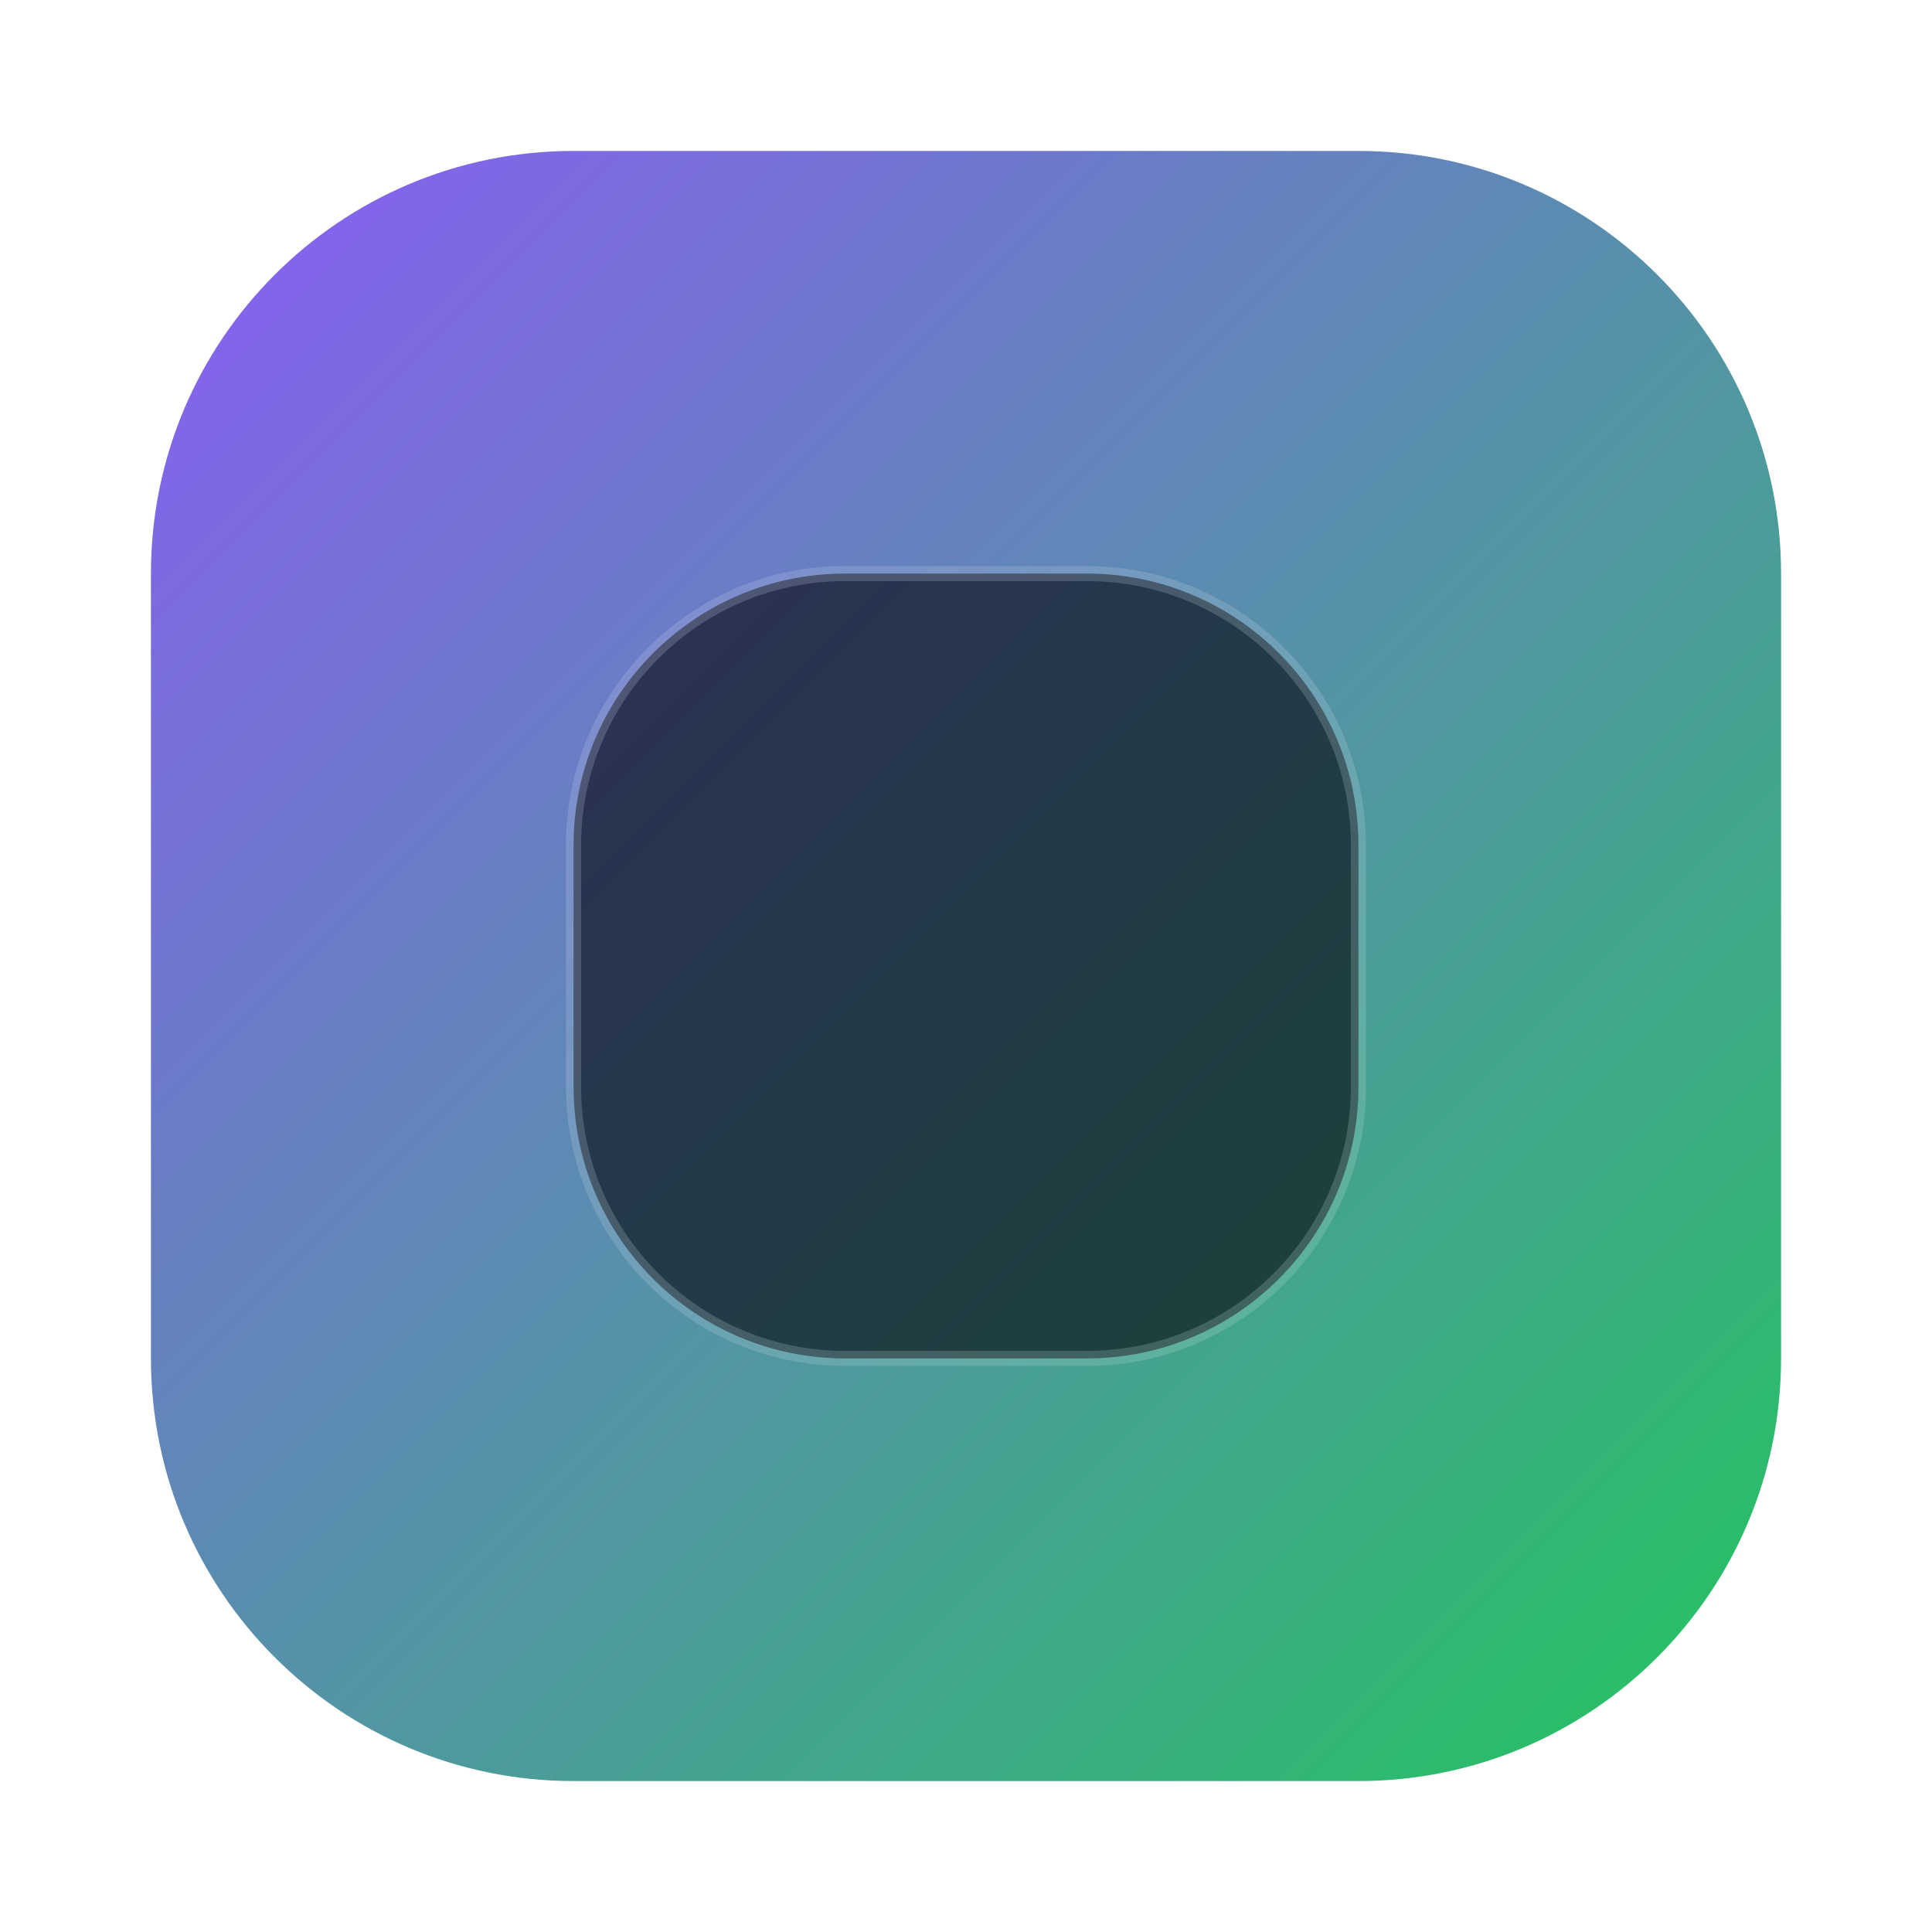
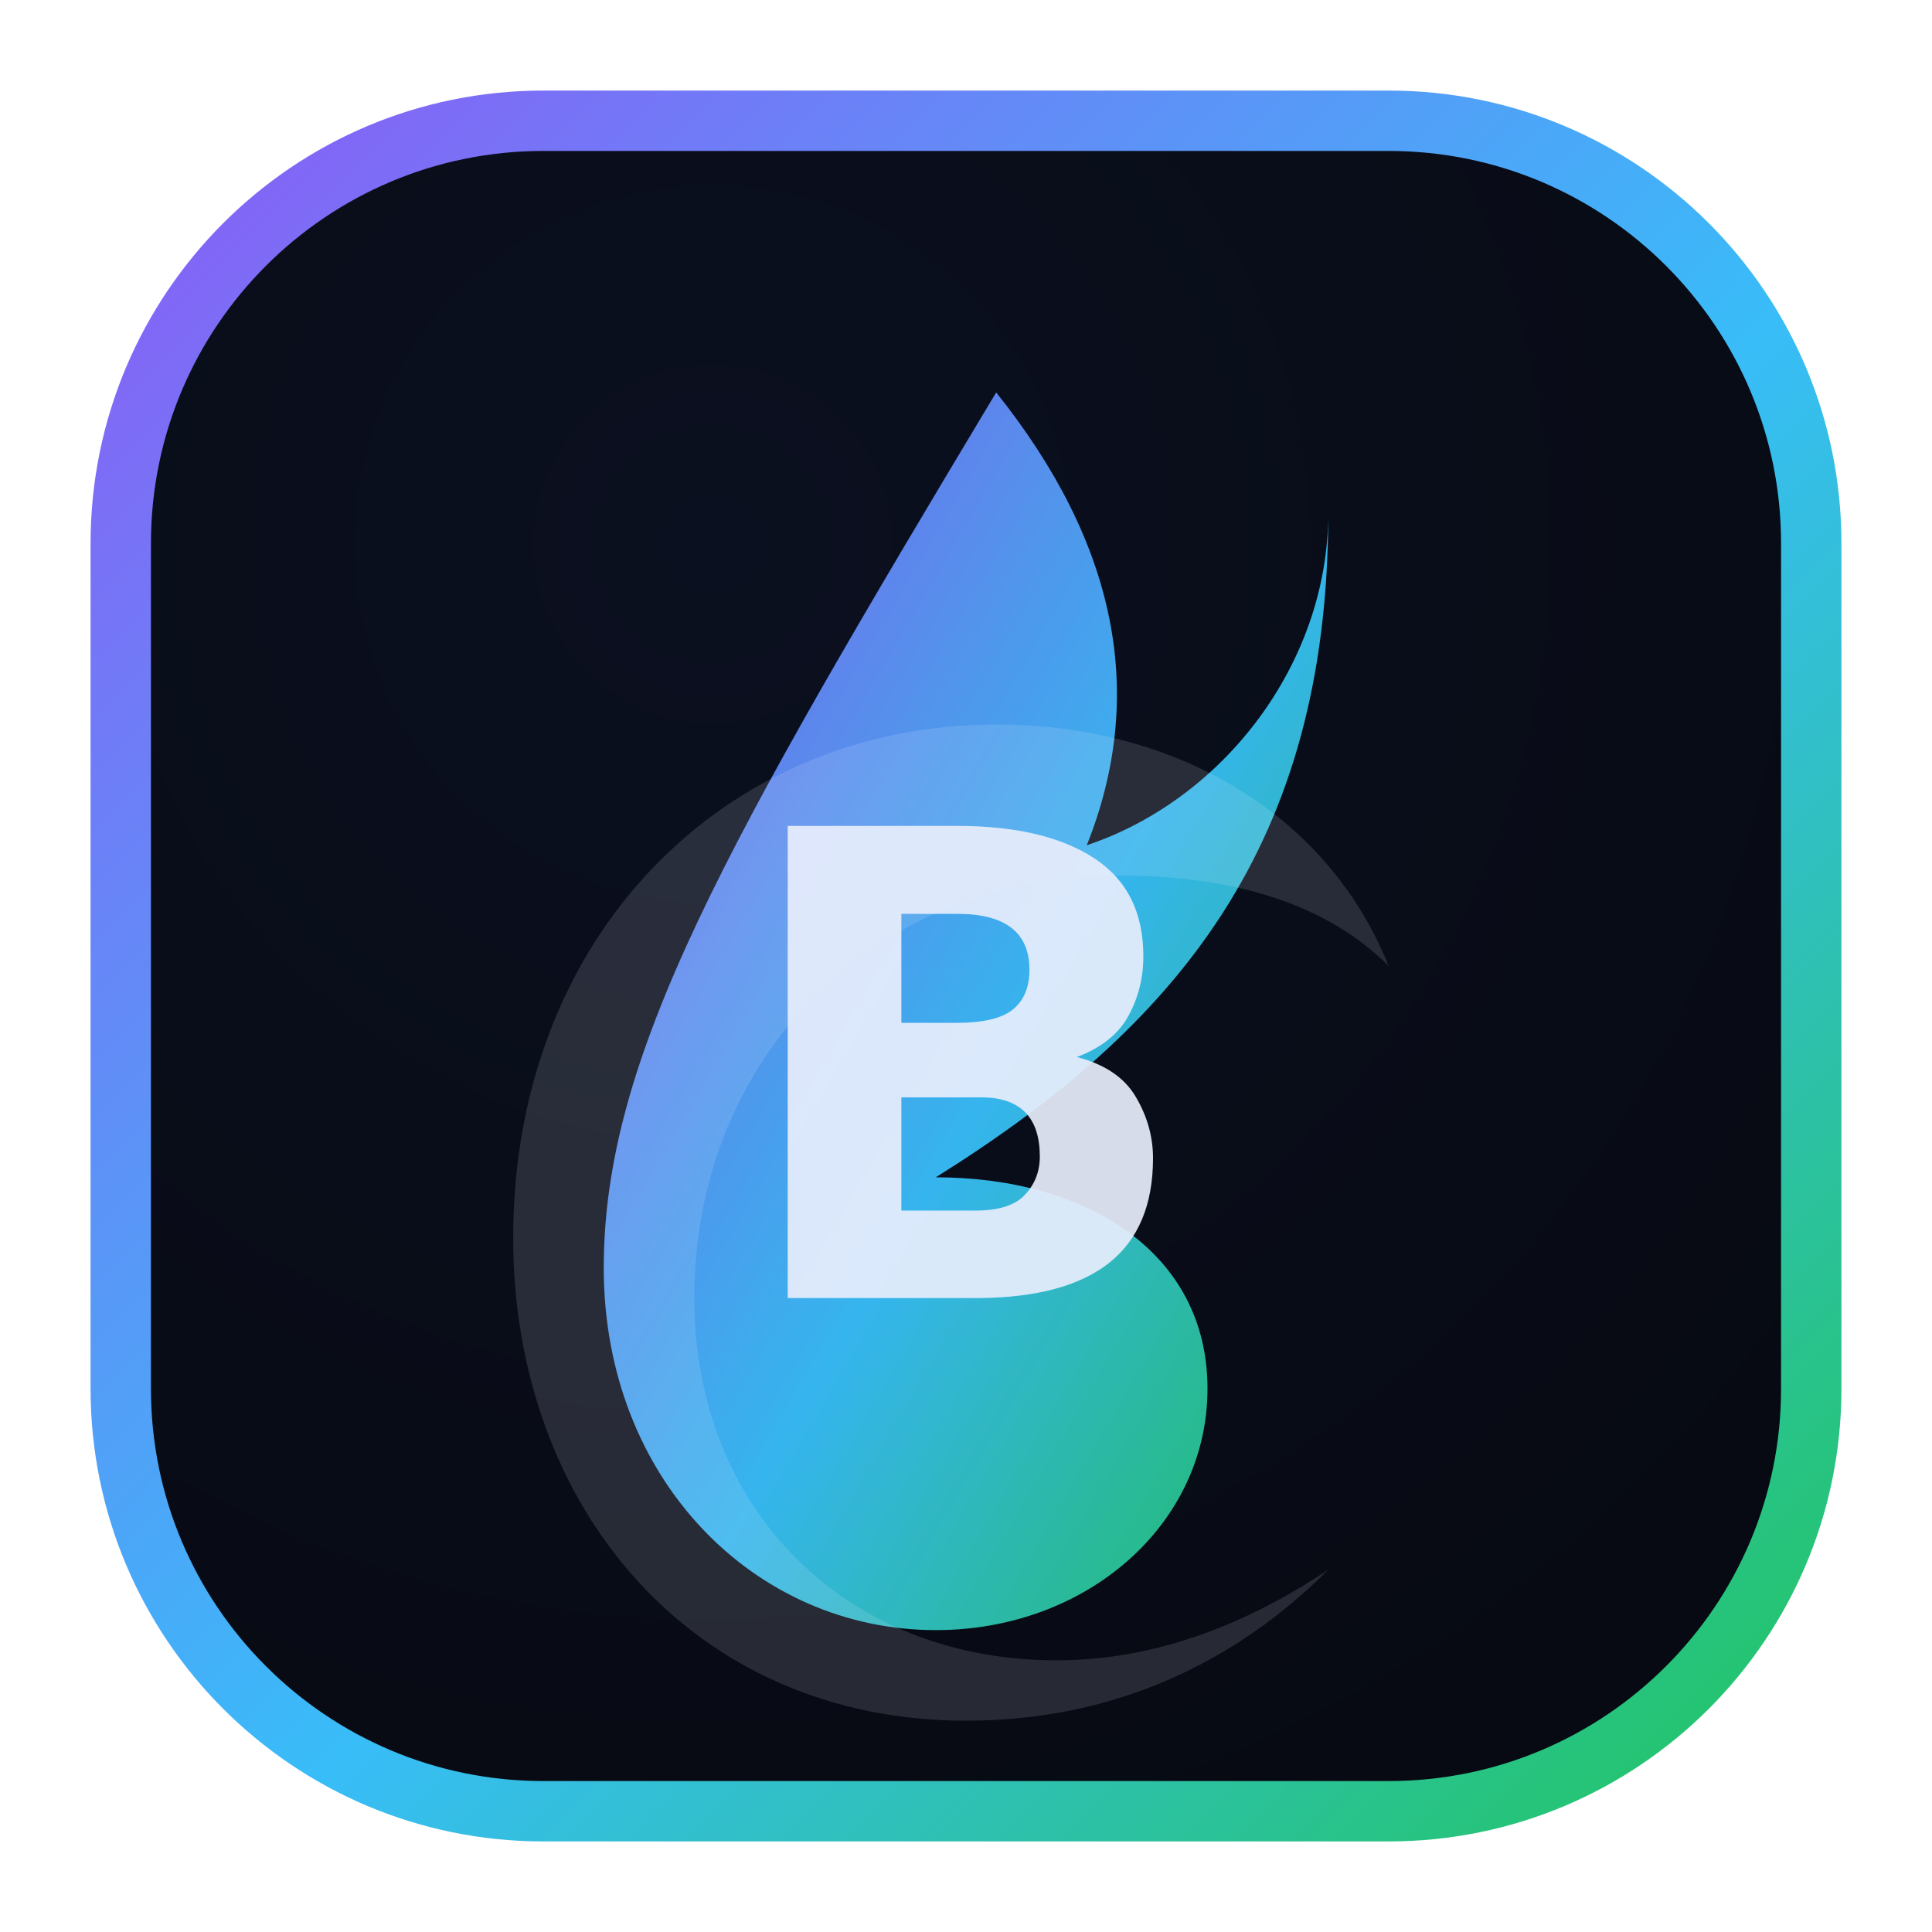
<svg xmlns="http://www.w3.org/2000/svg" width="128" height="128" viewBox="0 0 128 128">
  <defs>
    <linearGradient id="g" x1="0" x2="1" y1="0" y2="1">
      <stop offset="0" stop-color="#8b5cf6" />
+       <stop offset="0.55" stop-color="#38bdf8" />
      <stop offset="1" stop-color="#22c55e" />
    </linearGradient>
+     <radialGradient id="bg" cx="35%" cy="25%" r="85%">
+       <stop offset="0" stop-color="#0b1020" />
+       <stop offset="1" stop-color="#070a12" />
+     </radialGradient>
  </defs>
-   <rect x="10" y="10" width="108" height="108" rx="28" fill="url(#g)" />
-   <rect x="38" y="38" width="52" height="52" rx="18" fill="#070a12" opacity="0.65" stroke="rgba(255,255,255,0.22)" />
+   <rect x="8" y="8" width="112" height="112" rx="28" fill="url(#bg)" />
+   <rect x="8" y="8" width="112" height="112" rx="28" fill="none" stroke="url(#g)" stroke-width="4" />
+   <path d="M66 26c8 10 10 20 6 30 9-3 16-12 16-22 0 22-10 34-26 44 10 0 18 5 18 14 0 9-8 16-18 16-12 0-22-10-22-24 0-14 8-28 26-58z" fill="url(#g)" opacity="0.95" />
+   <path d="M46 86c0-16 12-28 28-28 8 0 14 2 18 6-4-10-14-16-26-16-18 0-32 14-32 34 0 18 12 32 30 32 10 0 18-4 24-10-6 4-12 6-18 6-14 0-24-10-24-24z" fill="#e8eefc" opacity="0.14" />
+   <text x="64" y="86" text-anchor="middle" font-family="system-ui, -apple-system, Segoe UI, Roboto, Arial" font-size="44" font-weight="900" fill="#e8eefc" opacity="0.92">B</text>
</svg>
